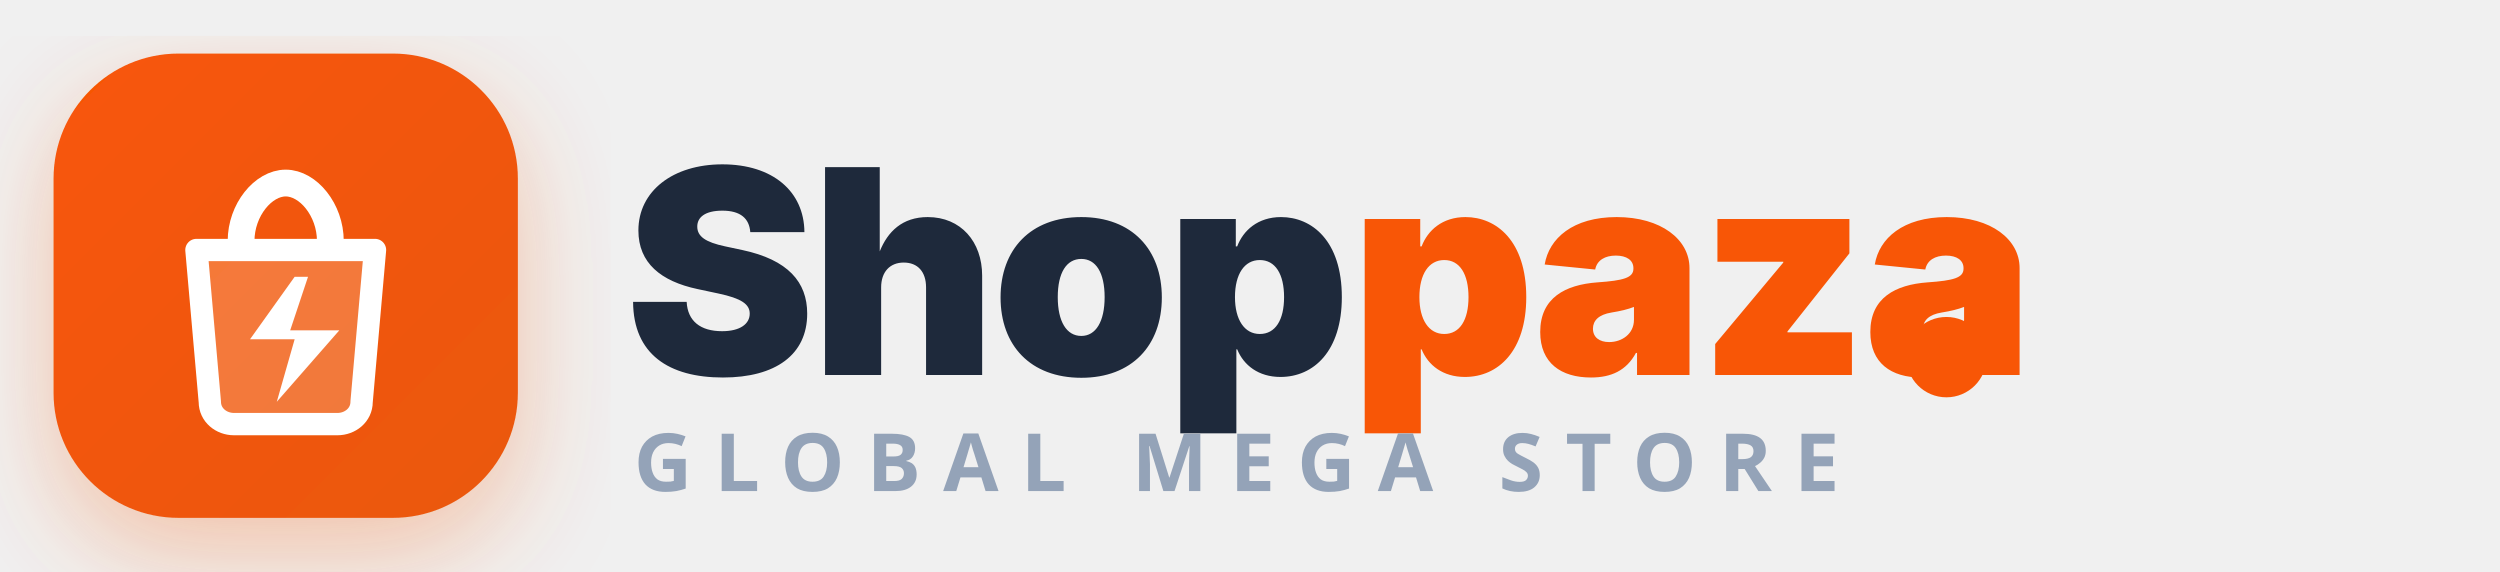
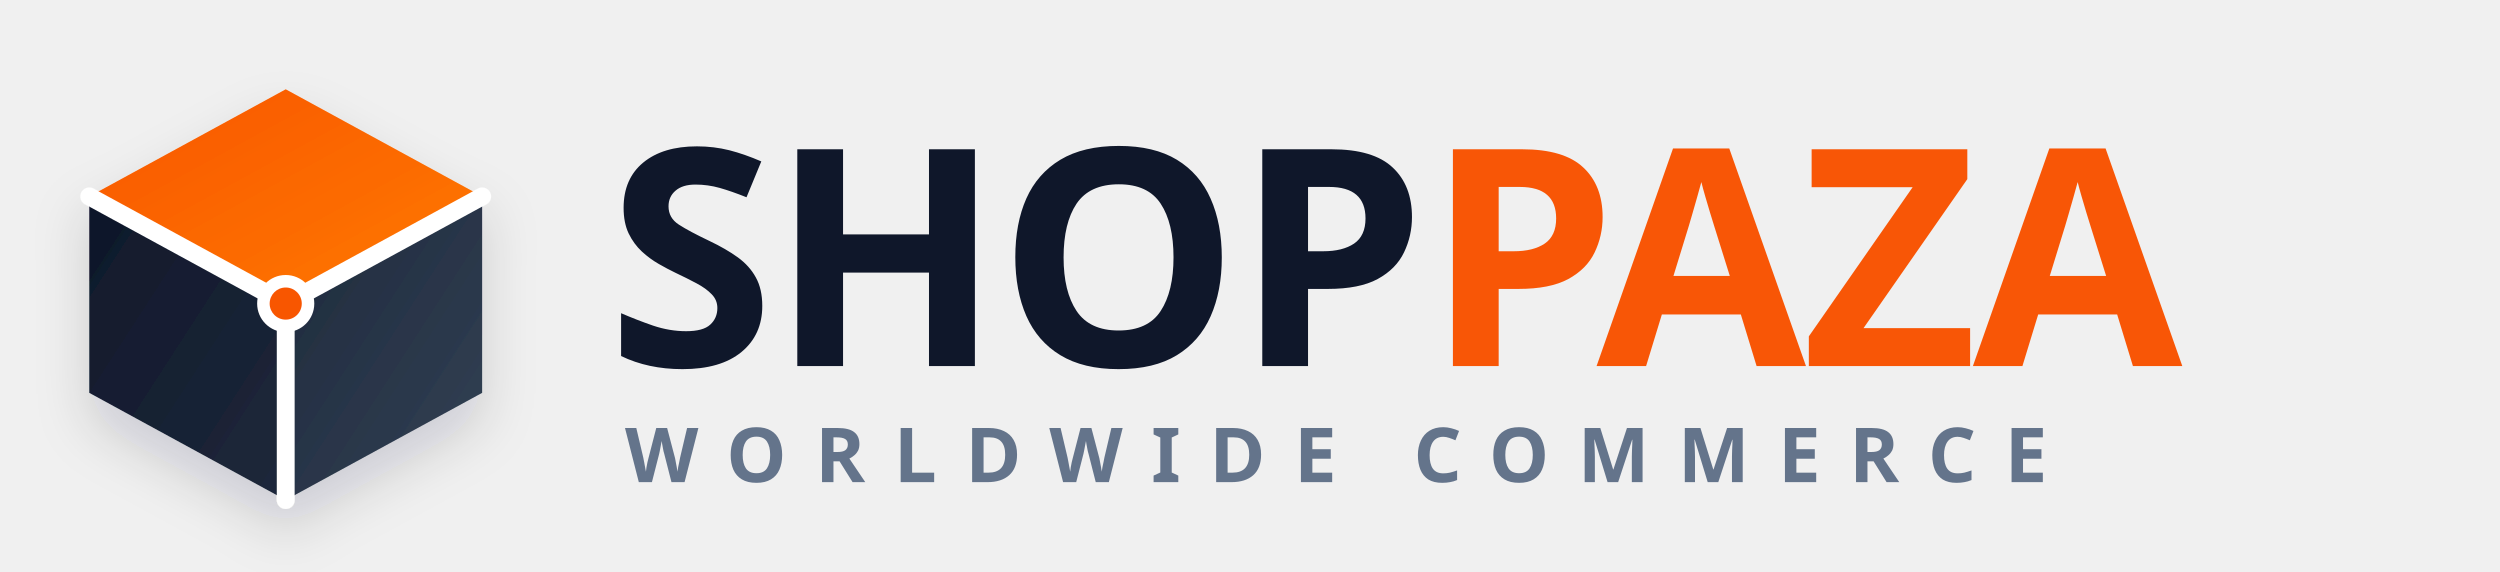
<svg xmlns="http://www.w3.org/2000/svg" viewBox="0 0 280 64" fill="none">
  <defs>
-     <linearGradient id="shopGrad" x1="0%" y1="0%" x2="100%" y2="100%">
+     <linearGradient id="cubeTopLight" x1="0%" y1="0%" x2="100%" y2="100%">
      <stop offset="0%" stop-color="#F85606" />
-       <stop offset="60%" stop-color="#FF7A00" />
-       <stop offset="100%" stop-color="#6366F1" />
+       <stop offset="100%" stop-color="#FF7A00" />
    </linearGradient>
-     <linearGradient id="iconGrad" x1="0%" y1="0%" x2="100%" y2="100%">
-       <stop offset="0%" stop-color="#F85606" />
-       <stop offset="100%" stop-color="#EA580C" />
+     <linearGradient id="cubeLeftLight" x1="0%" y1="0%" x2="100%" y2="100%">
+       <stop offset="0%" stop-color="#0F172A" />
+       <stop offset="100%" stop-color="#1E293B" />
    </linearGradient>
-     <filter id="glow" x="-20%" y="-20%" width="140%" height="140%">
-       <feDropShadow dx="0" dy="4" stdDeviation="6" flood-color="#F85606" flood-opacity="0.3" />
+     <linearGradient id="cubeRightLight" x1="0%" y1="0%" x2="100%" y2="100%">
+       <stop offset="0%" stop-color="#1E293B" />
+       <stop offset="100%" stop-color="#334155" />
+     </linearGradient>
+     <filter id="shadowLight" x="-20%" y="-20%" width="140%" height="140%">
+       <feDropShadow dx="0" dy="3" stdDeviation="3" flood-color="#0F172A" flood-opacity="0.15" />
    </filter>
  </defs>
-   <g transform="translate(6, 6)" filter="url(#glow)">
-     <rect width="52" height="52" rx="14" fill="url(#iconGrad)" />
-     <path d="M21 21C21 17.5 23.5 14.5 26 14.5C28.5 14.5 31 17.5 31 21" stroke="#FFFFFF" stroke-width="3" stroke-linecap="round" />
-     <path d="M16 22H36L34.5 39C34.5 40.5 33.2 41.5 31.8 41.5H20.2C18.8 41.5 17.5 40.5 17.5 39L16 22Z" fill="#FFFFFF" fill-opacity="0.2" stroke="#FFFFFF" stroke-width="2.5" stroke-linejoin="round" />
-     <path d="M27 25L22 32H27L25 39L32 31H26.5L28.5 25H27Z" fill="#FFFFFF" />
+   <g transform="translate(6, 6)" filter="url(#shadowLight)">
+     <polygon points="26,4 48,16 26,28 4,16" fill="url(#cubeTopLight)" />
+     <polygon points="4,16 26,28 26,50 4,38" fill="url(#cubeLeftLight)" />
+     <polygon points="26,28 48,16 48,38 26,50" fill="url(#cubeRightLight)" />
+     <line x1="26" y1="28" x2="26" y2="50" stroke="#FFFFFF" stroke-width="2" stroke-linecap="round" />
+     <line x1="4" y1="16" x2="26" y2="28" stroke="#FFFFFF" stroke-width="2" stroke-linecap="round" />
+     <line x1="48" y1="16" x2="26" y2="28" stroke="#FFFFFF" stroke-width="2" stroke-linecap="round" />
+     <circle cx="26" cy="28" r="3.2" fill="#FFFFFF" />
+     <circle cx="26" cy="28" r="1.8" fill="#F85606" />
  </g>
-   <text x="70" y="42" font-family="'Plus Jakarta Sans', system-ui, -apple-system, sans-serif" font-weight="900" font-size="32" letter-spacing="-0.5" fill="#1E293B">
-     Shop<tspan fill="#F85606">paza</tspan>
+   <text x="68" y="41" font-family="'Plus Jakarta Sans', 'Outfit', system-ui, sans-serif" font-weight="900" font-size="34" letter-spacing="-0.5" fill="#0F172A">
+     SHOP<tspan fill="#F85606">PAZA</tspan>
  </text>
-   <circle cx="218" cy="40" r="4.5" fill="#F85606" />
-   <text x="71" y="55" font-family="'Plus Jakarta Sans', sans-serif" font-weight="700" font-size="9" letter-spacing="2.5" fill="#94A3B8">
-     GLOBAL MEGA STORE
+   <text x="70" y="54" font-family="'Plus Jakarta Sans', system-ui, sans-serif" font-weight="800" font-size="8.5" letter-spacing="3.2" fill="#64748B">
+     WORLDWIDE COMMERCE
  </text>
</svg>
